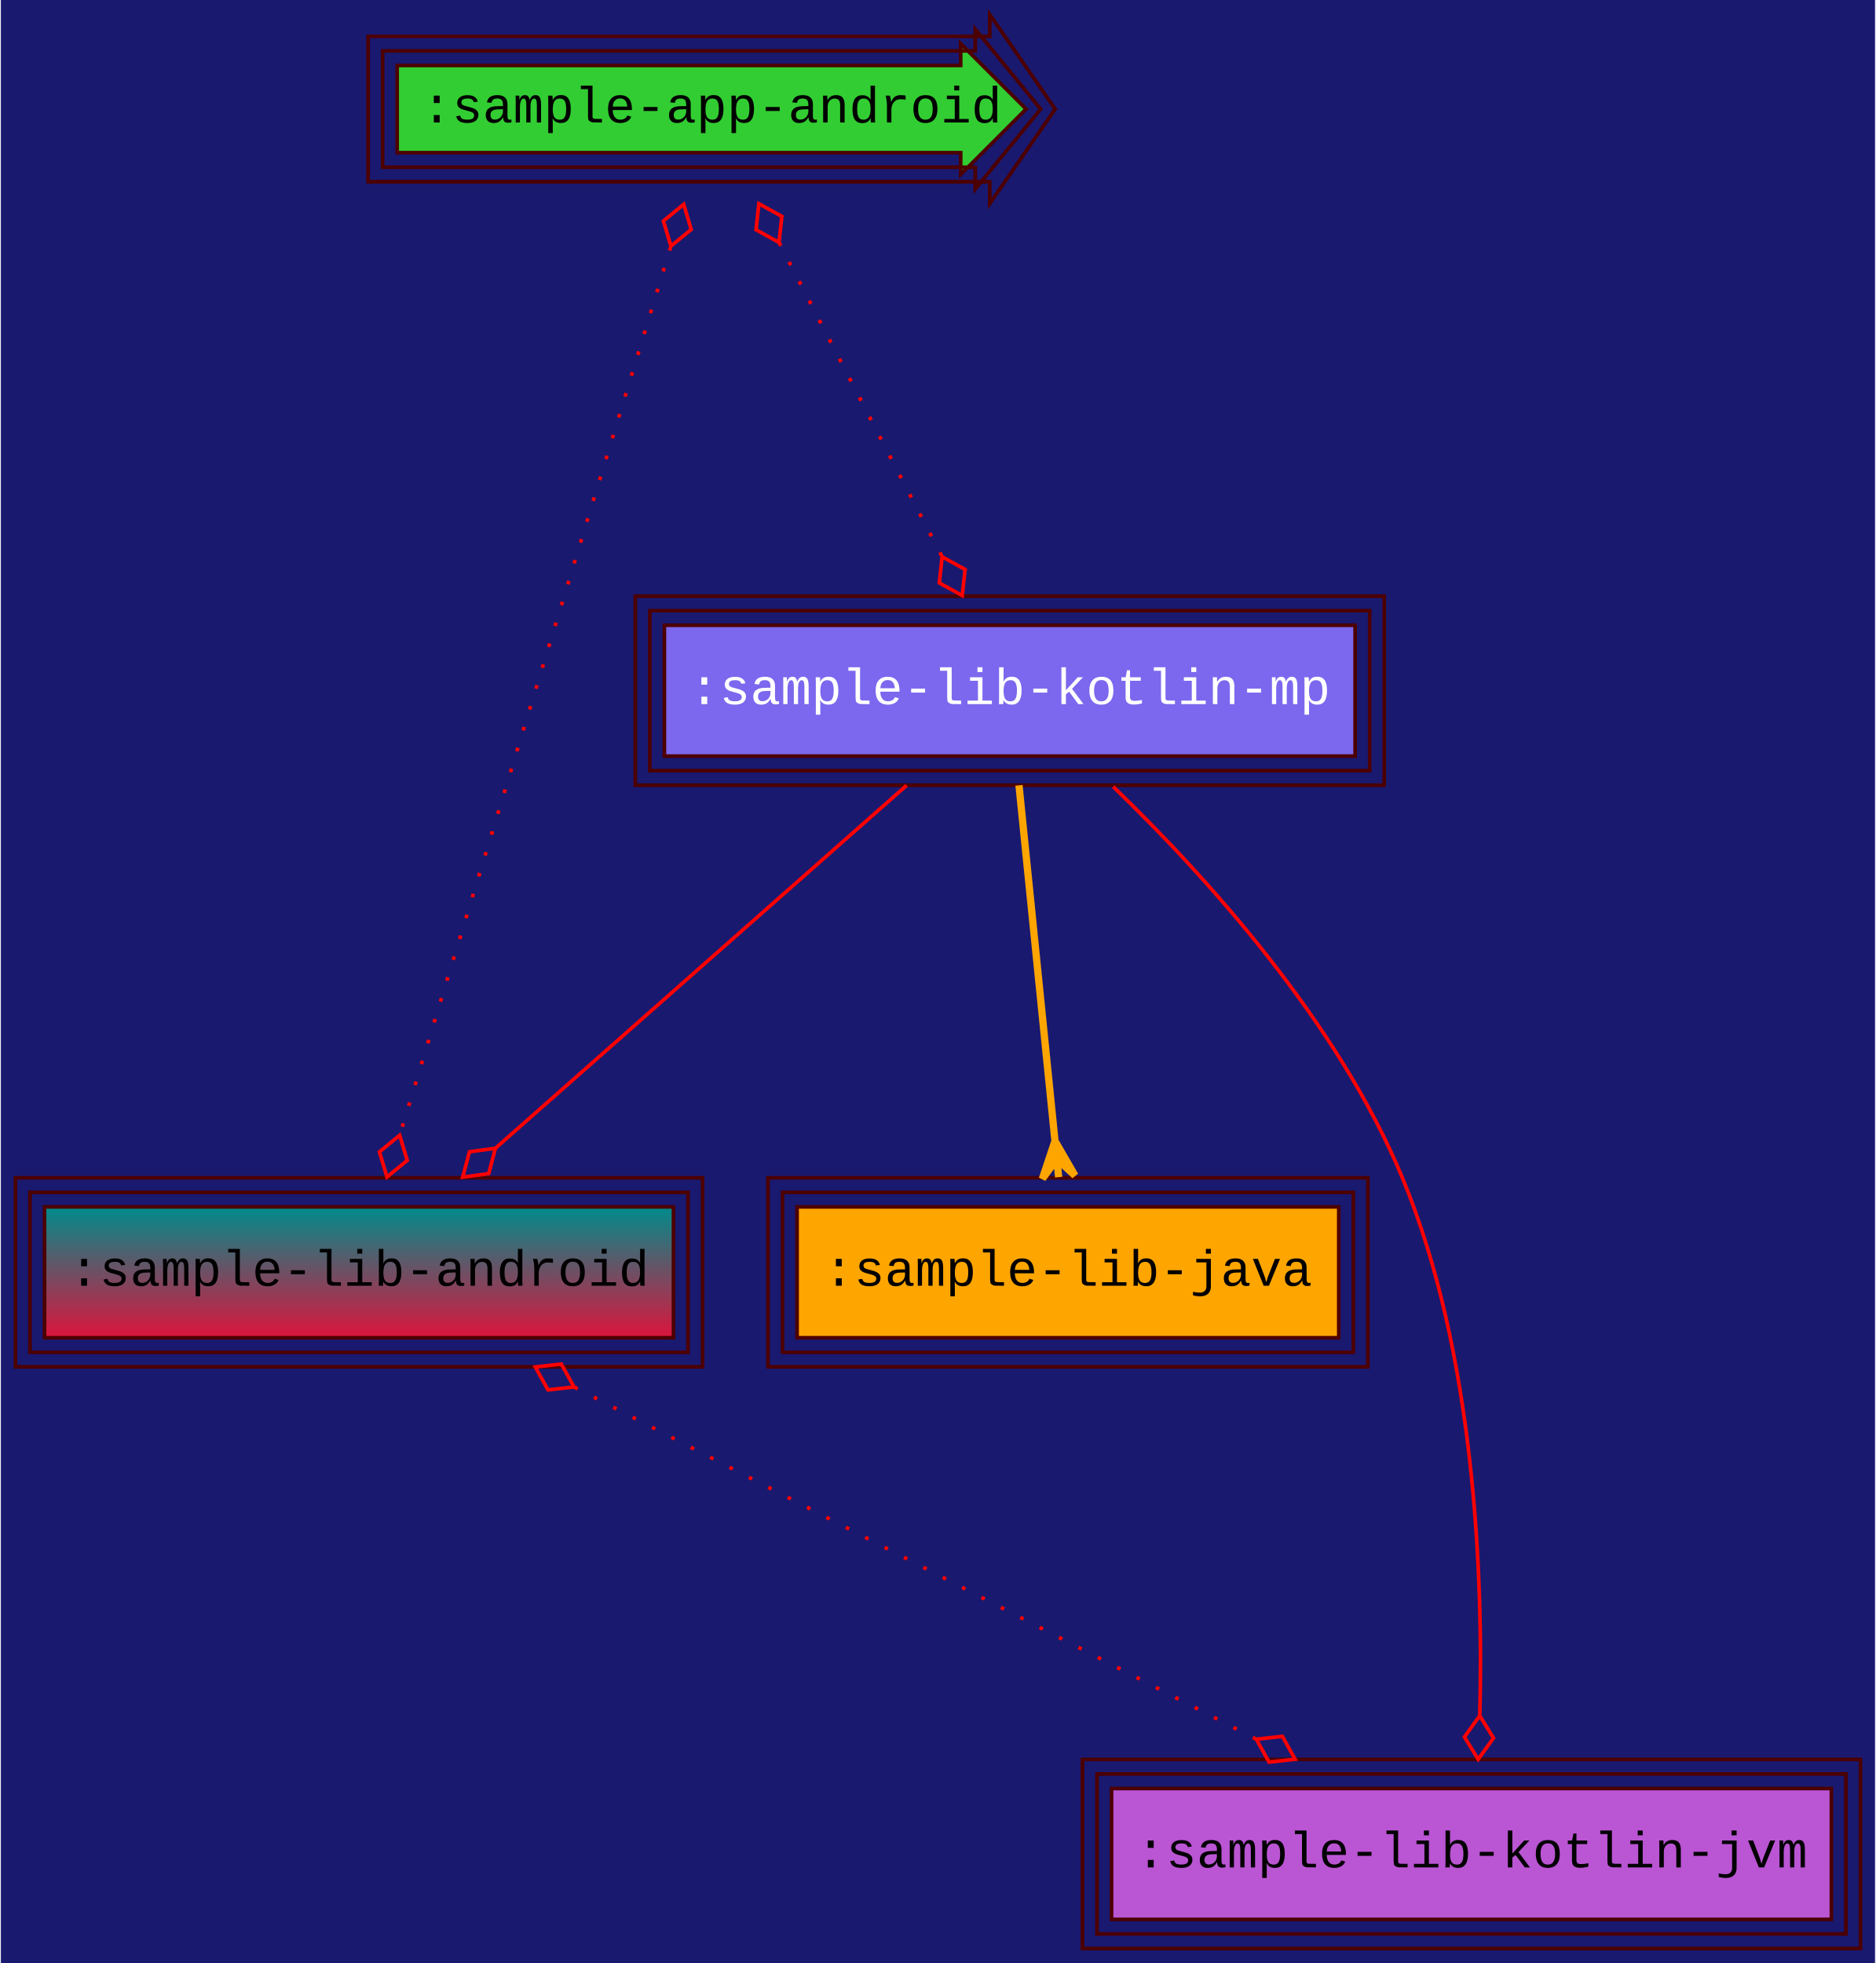
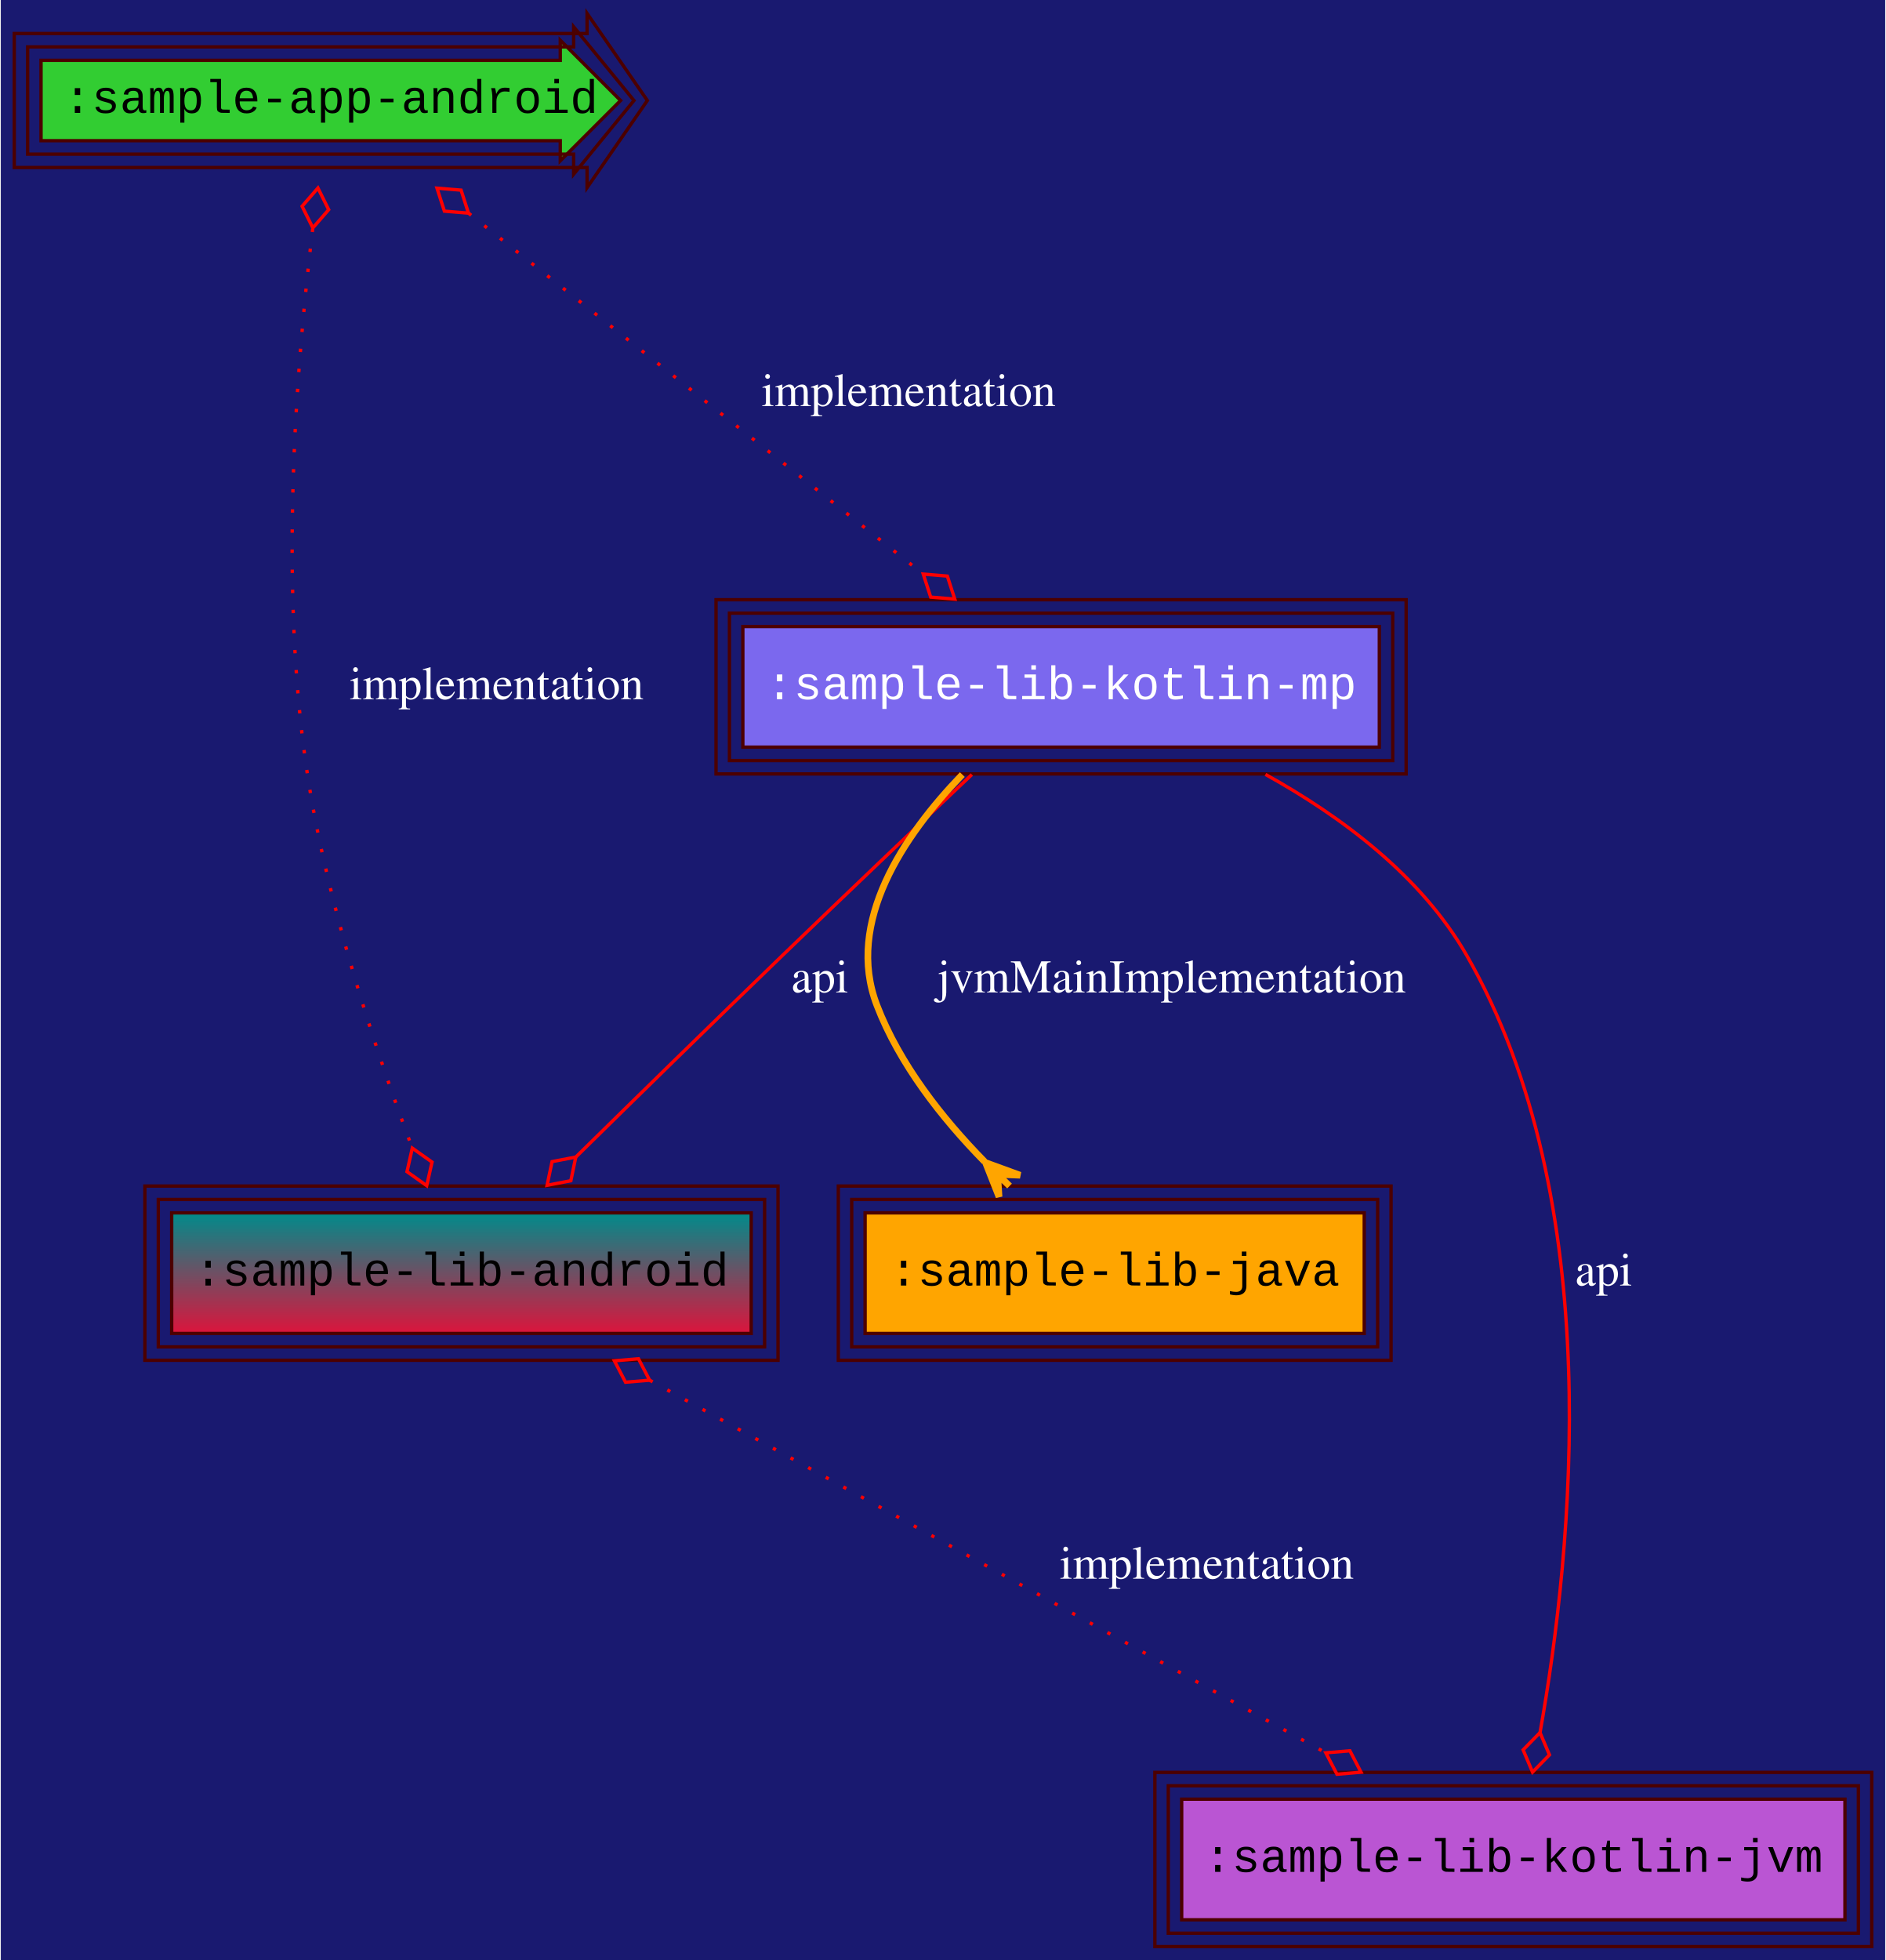
- <svg xmlns="http://www.w3.org/2000/svg" width="516pt" height="540pt" viewBox="0.00 0.00 515.50 540.00">
-   <g id="graph0" class="graph" transform="scale(1 1) rotate(0) translate(4 536)">
-     <polygon fill="MidnightBlue" stroke="transparent" points="-4,4 -4,-536 511.5,-536 511.5,4 -4,4" />
+ <svg xmlns="http://www.w3.org/2000/svg" width="563pt" height="585pt" viewBox="0.00 0.00 562.50 585.00">
+   <g id="graph0" class="graph" transform="scale(1 1) rotate(0) translate(4 581)">
+     <polygon fill="MidnightBlue" stroke="transparent" points="-4,4 -4,-581 558.5,-581 558.5,4 -4,4" />
    <g id="node1" class="node">
-       <polygon fill="limegreen" stroke="#4c0000" points="260,-518 105,-518 105,-494 260,-494 260,-488 278,-506 260,-524 260,-518" />
-       <polygon fill="none" stroke="#4c0000" points="264,-522 101,-522 101,-490 264,-490 264,-484 282,-506 264,-528 264,-522" />
-       <polygon fill="none" stroke="#4c0000" points="268,-526 97,-526 97,-486 268,-486 268,-480 286,-506 268,-532 268,-526" />
-       <text text-anchor="middle" x="191.5" y="-502.3" font-family="Courier New" font-size="14.00">:sample-app-android</text>
+       <polygon fill="limegreen" stroke="#4c0000" points="163,-563 8,-563 8,-539 163,-539 163,-533 181,-551 163,-569 163,-563" />
+       <polygon fill="none" stroke="#4c0000" points="167,-567 4,-567 4,-535 167,-535 167,-529 185,-551 167,-573 167,-567" />
+       <polygon fill="none" stroke="#4c0000" points="171,-571 0,-571 0,-531 171,-531 171,-525 189,-551 171,-577 171,-571" />
+       <text text-anchor="middle" x="94.5" y="-547.3" font-family="Courier New" font-size="14.00">:sample-app-android</text>
    </g>
    <g id="node2" class="node">
      <defs>
-         <linearGradient id="l_0" gradientUnits="userSpaceOnUse" x1="94.5" y1="-168" x2="94.5" y2="-204">
+         <linearGradient id="l_0" gradientUnits="userSpaceOnUse" x1="133.5" y1="-183" x2="133.5" y2="-219">
          <stop offset="0" style="stop-color:crimson;stop-opacity:1.;" />
          <stop offset="1" style="stop-color:#008b8b;stop-opacity:1.;" />
        </linearGradient>
      </defs>
-       <polygon fill="url(#l_0)" stroke="#4c0000" points="181,-204 8,-204 8,-168 181,-168 181,-204" />
-       <polygon fill="none" stroke="#4c0000" points="185,-208 4,-208 4,-164 185,-164 185,-208" />
-       <polygon fill="none" stroke="#4c0000" points="189,-212 0,-212 0,-160 189,-160 189,-212" />
-       <text text-anchor="middle" x="94.5" y="-182.3" font-family="Courier New" font-size="14.00">:sample-lib-android</text>
+       <polygon fill="url(#l_0)" stroke="#4c0000" points="220,-219 47,-219 47,-183 220,-183 220,-219" />
+       <polygon fill="none" stroke="#4c0000" points="224,-223 43,-223 43,-179 224,-179 224,-223" />
+       <polygon fill="none" stroke="#4c0000" points="228,-227 39,-227 39,-175 228,-175 228,-227" />
+       <text text-anchor="middle" x="133.5" y="-197.3" font-family="Courier New" font-size="14.00">:sample-lib-android</text>
    </g>
    <g id="edge1" class="edge">
-       <path fill="none" stroke="red" stroke-dasharray="1,5" d="M180.22,-468.03C161.56,-406.84 124.44,-285.17 105.78,-223.97" />
-       <polygon fill="none" stroke="red" points="180.31,-468.3 185.88,-472.88 183.81,-479.78 178.23,-475.21 180.31,-468.3" />
-       <polygon fill="none" stroke="red" points="105.69,-223.7 100.12,-219.13 102.19,-212.22 107.77,-216.79 105.69,-223.7" />
+       <path fill="none" stroke="red" stroke-dasharray="1,5" d="M89.1,-512.74C84.21,-472.39 78.96,-406.26 87.5,-350 93.43,-310.95 107.68,-268.03 118.76,-238.51" />
+       <polygon fill="none" stroke="red" points="89.14,-512.98 93.87,-518.42 90.66,-524.88 85.93,-519.44 89.14,-512.98" />
+       <polygon fill="none" stroke="red" points="118.83,-238.32 117.25,-231.29 123.13,-227.12 124.72,-234.15 118.83,-238.32" />
+       <text text-anchor="middle" x="144" y="-372.3" font-family="Times,serif" font-size="14.00" fill="white">implementation</text>
    </g>
    <g id="node5" class="node">
-       <polygon fill="mediumslateblue" stroke="#4c0000" points="368.5,-364 178.5,-364 178.5,-328 368.5,-328 368.5,-364" />
-       <polygon fill="none" stroke="#4c0000" points="372.5,-368 174.5,-368 174.5,-324 372.5,-324 372.5,-368" />
-       <polygon fill="none" stroke="#4c0000" points="376.5,-372 170.5,-372 170.5,-320 376.5,-320 376.5,-372" />
-       <text text-anchor="middle" x="273.5" y="-342.3" font-family="Courier New" font-size="14.00" fill="white">:sample-lib-kotlin-mp</text>
+       <polygon fill="mediumslateblue" stroke="#4c0000" points="407.5,-394 217.5,-394 217.5,-358 407.5,-358 407.5,-394" />
+       <polygon fill="none" stroke="#4c0000" points="411.5,-398 213.5,-398 213.5,-354 411.5,-354 411.5,-398" />
+       <polygon fill="none" stroke="#4c0000" points="415.5,-402 209.5,-402 209.5,-350 415.5,-350 415.5,-402" />
+       <text text-anchor="middle" x="312.5" y="-372.3" font-family="Courier New" font-size="14.00" fill="white">:sample-lib-kotlin-mp</text>
    </g>
    <g id="edge2" class="edge">
-       <path fill="none" stroke="red" stroke-dasharray="1,5" d="M210.05,-469.26C223.42,-443.49 241.41,-408.84 254.81,-383.01" />
-       <polygon fill="none" stroke="red" points="210.02,-469.31 210.81,-476.48 204.49,-479.96 203.71,-472.8 210.02,-469.31" />
-       <polygon fill="none" stroke="red" points="254.9,-382.83 254.12,-375.66 260.43,-372.18 261.22,-379.35 254.9,-382.83" />
+       <path fill="none" stroke="red" stroke-dasharray="1,5" d="M135.62,-517.37C174.47,-486.54 232.44,-440.54 271.31,-409.68" />
+       <polygon fill="none" stroke="red" points="135.6,-517.38 133.39,-524.25 126.2,-524.84 128.41,-517.98 135.6,-517.38" />
+       <polygon fill="none" stroke="red" points="271.36,-409.65 273.58,-402.78 280.76,-402.19 278.55,-409.05 271.36,-409.65" />
+       <text text-anchor="middle" x="267" y="-459.8" font-family="Times,serif" font-size="14.00" fill="white">implementation</text>
    </g>
    <g id="node4" class="node">
-       <polygon fill="mediumorchid" stroke="#4c0000" points="499.5,-44 301.5,-44 301.5,-8 499.5,-8 499.5,-44" />
-       <polygon fill="none" stroke="#4c0000" points="503.5,-48 297.5,-48 297.5,-4 503.5,-4 503.5,-48" />
-       <polygon fill="none" stroke="#4c0000" points="507.5,-52 293.5,-52 293.5,0 507.5,0 507.5,-52" />
-       <text text-anchor="middle" x="400.5" y="-22.3" font-family="Courier New" font-size="14.00">:sample-lib-kotlin-jvm</text>
+       <polygon fill="mediumorchid" stroke="#4c0000" points="546.5,-44 348.5,-44 348.5,-8 546.5,-8 546.5,-44" />
+       <polygon fill="none" stroke="#4c0000" points="550.5,-48 344.5,-48 344.5,-4 550.5,-4 550.5,-48" />
+       <polygon fill="none" stroke="#4c0000" points="554.5,-52 340.5,-52 340.5,0 554.5,0 554.5,-52" />
+       <text text-anchor="middle" x="447.5" y="-22.3" font-family="Courier New" font-size="14.00">:sample-lib-kotlin-jvm</text>
    </g>
    <g id="edge3" class="edge">
-       <path fill="none" stroke="red" stroke-dasharray="1,5" d="M153.77,-154.39C207.79,-126.5 287.17,-85.52 341.2,-57.62" />
-       <polygon fill="none" stroke="red" points="153.65,-154.46 150.15,-160.77 142.99,-159.96 146.48,-153.66 153.65,-154.46" />
-       <polygon fill="none" stroke="red" points="341.33,-57.55 344.82,-51.25 351.99,-52.05 348.49,-58.36 341.33,-57.55" />
+       <path fill="none" stroke="red" stroke-dasharray="1,5" d="M189.7,-169.04C246.71,-137.63 334.46,-89.28 391.43,-57.89" />
+       <polygon fill="none" stroke="red" points="189.67,-169.05 186.34,-175.45 179.16,-174.84 182.48,-168.45 189.67,-169.05" />
+       <polygon fill="none" stroke="red" points="391.53,-57.84 394.86,-51.44 402.04,-52.05 398.72,-58.44 391.53,-57.84" />
+       <text text-anchor="middle" x="356" y="-109.8" font-family="Times,serif" font-size="14.00" fill="white">implementation</text>
    </g>
    <g id="node3" class="node">
-       <polygon fill="orange" stroke="#4c0000" points="364,-204 215,-204 215,-168 364,-168 364,-204" />
-       <polygon fill="none" stroke="#4c0000" points="368,-208 211,-208 211,-164 368,-164 368,-208" />
-       <polygon fill="none" stroke="#4c0000" points="372,-212 207,-212 207,-160 372,-160 372,-212" />
-       <text text-anchor="middle" x="289.5" y="-182.3" font-family="Courier New" font-size="14.00">:sample-lib-java</text>
+       <polygon fill="orange" stroke="#4c0000" points="403,-219 254,-219 254,-183 403,-183 403,-219" />
+       <polygon fill="none" stroke="#4c0000" points="407,-223 250,-223 250,-179 407,-179 407,-223" />
+       <polygon fill="none" stroke="#4c0000" points="411,-227 246,-227 246,-175 411,-175 411,-227" />
+       <text text-anchor="middle" x="328.5" y="-197.3" font-family="Courier New" font-size="14.00">:sample-lib-java</text>
    </g>
    <g id="edge4" class="edge">
-       <path fill="none" stroke="red" d="M245.14,-319.96C214.59,-293 165.84,-249.97 132.11,-220.2" />
-       <polygon fill="none" stroke="red" points="132.02,-220.12 124.88,-219.15 123.03,-212.18 130.17,-213.15 132.02,-220.12" />
+       <path fill="none" stroke="red" d="M285.87,-349.83C269.54,-334.36 248.25,-314.1 229.5,-296 208.88,-276.09 185.93,-253.63 167.65,-235.66" />
+       <polygon fill="none" stroke="red" points="167.63,-235.65 160.55,-234.29 159.07,-227.23 166.16,-228.59 167.63,-235.65" />
+       <text text-anchor="middle" x="240.5" y="-284.8" font-family="Times,serif" font-size="14.00" fill="white">api</text>
    </g>
    <g id="edge5" class="edge">
-       <path fill="none" stroke="orange" stroke-width="2" d="M276.04,-319.96C278.7,-293.69 282.9,-252.17 285.9,-222.52" />
-       <polygon fill="orange" stroke="orange" stroke-width="2" points="285.94,-222.13 291.43,-212.63 286.45,-217.15 286.95,-212.18 286.95,-212.18 286.95,-212.18 286.45,-217.15 282.47,-211.73 285.94,-222.13 285.94,-222.13" />
+       <path fill="none" stroke="orange" stroke-width="2" d="M283.02,-349.81C265.36,-331.51 248.03,-305.72 257.5,-281 264.23,-263.44 276.87,-247.33 289.64,-234.31" />
+       <polygon fill="orange" stroke="orange" stroke-width="2" points="289.96,-233.99 300.27,-230.23 293.54,-230.5 297.12,-227.01 297.12,-227.01 297.12,-227.01 293.54,-230.5 293.98,-223.79 289.96,-233.99 289.96,-233.99" />
+       <text text-anchor="middle" x="345.5" y="-284.8" font-family="Times,serif" font-size="14.00" fill="white">jvmMainImplementation</text>
    </g>
    <g id="edge6" class="edge">
-       <path fill="none" stroke="red" d="M301.95,-319.6C327.54,-294.89 363.76,-254.88 381.5,-212 401.46,-163.75 403.78,-102.63 402.79,-64.16" />
-       <polygon fill="none" stroke="red" points="402.78,-64.03 398.57,-58.18 402.34,-52.03 406.56,-57.88 402.78,-64.03" />
+       <path fill="none" stroke="red" d="M373.51,-349.86C396.34,-337.21 419.99,-319.48 433.5,-296 475.7,-222.67 465.25,-118.65 455.49,-63.93" />
+       <polygon fill="none" stroke="red" points="455.47,-63.87 450.43,-58.72 453.24,-52.08 458.29,-57.23 455.47,-63.87" />
+       <text text-anchor="middle" x="474.5" y="-197.3" font-family="Times,serif" font-size="14.00" fill="white">api</text>
    </g>
  </g>
</svg>
